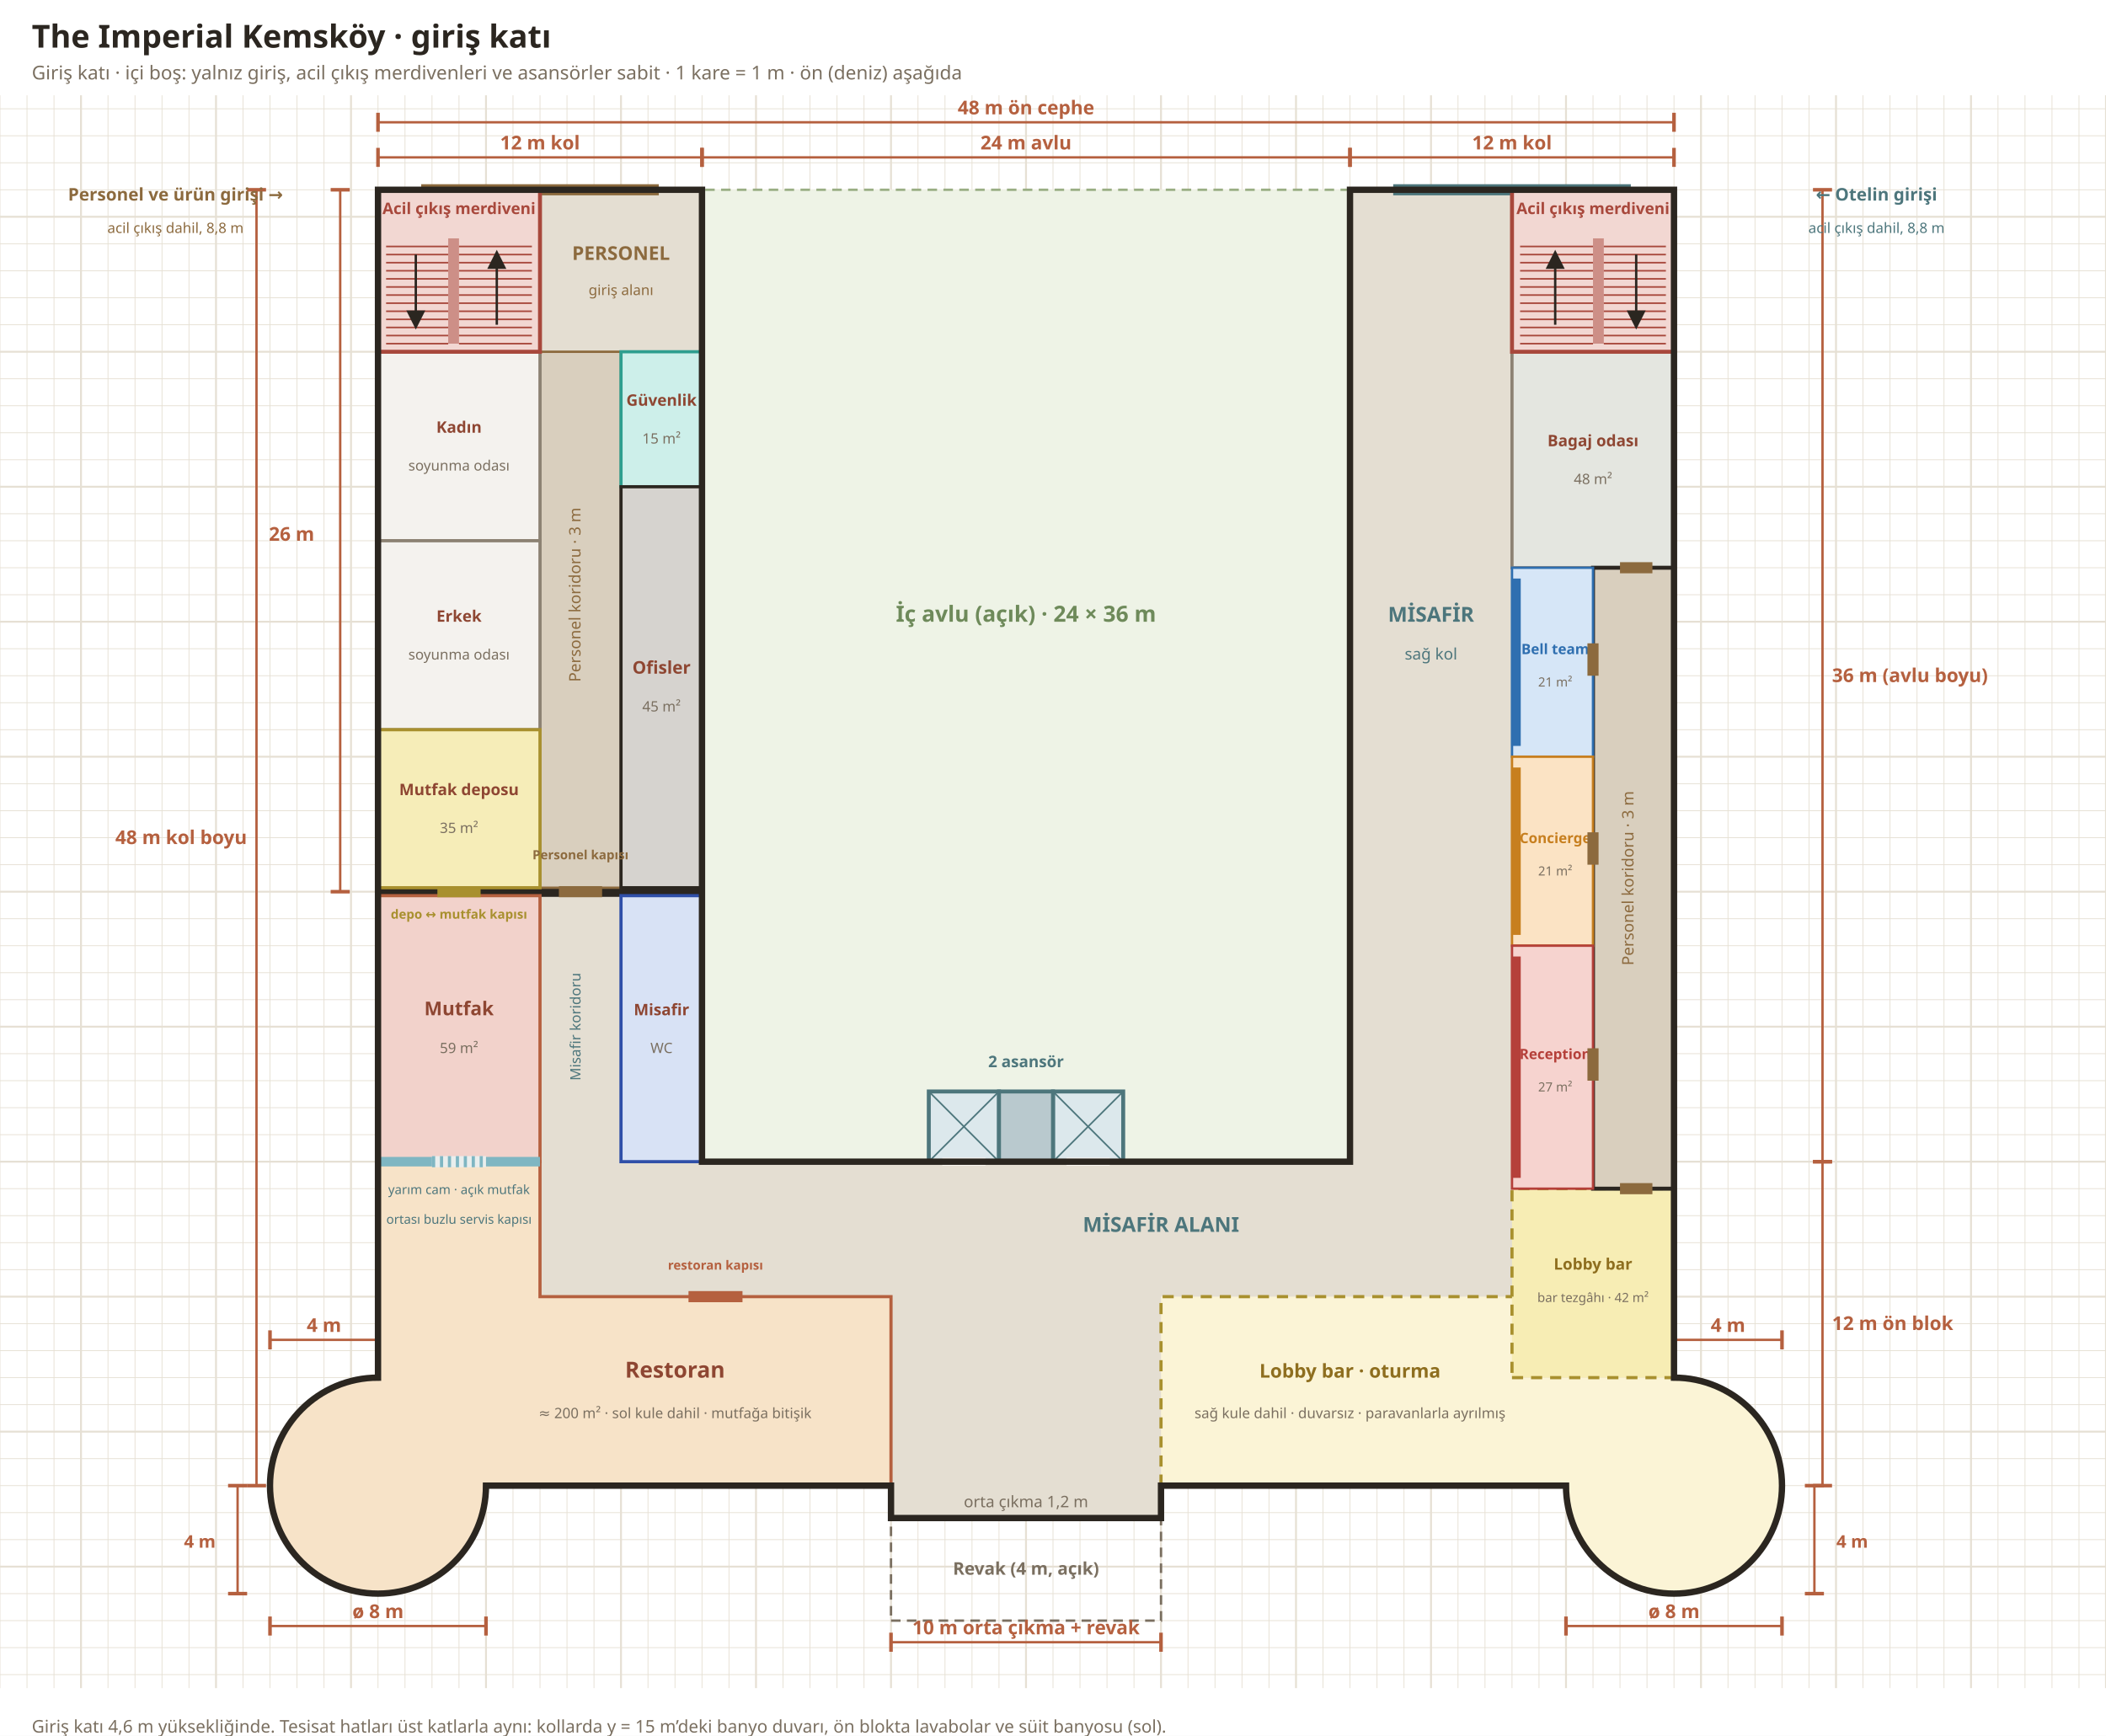
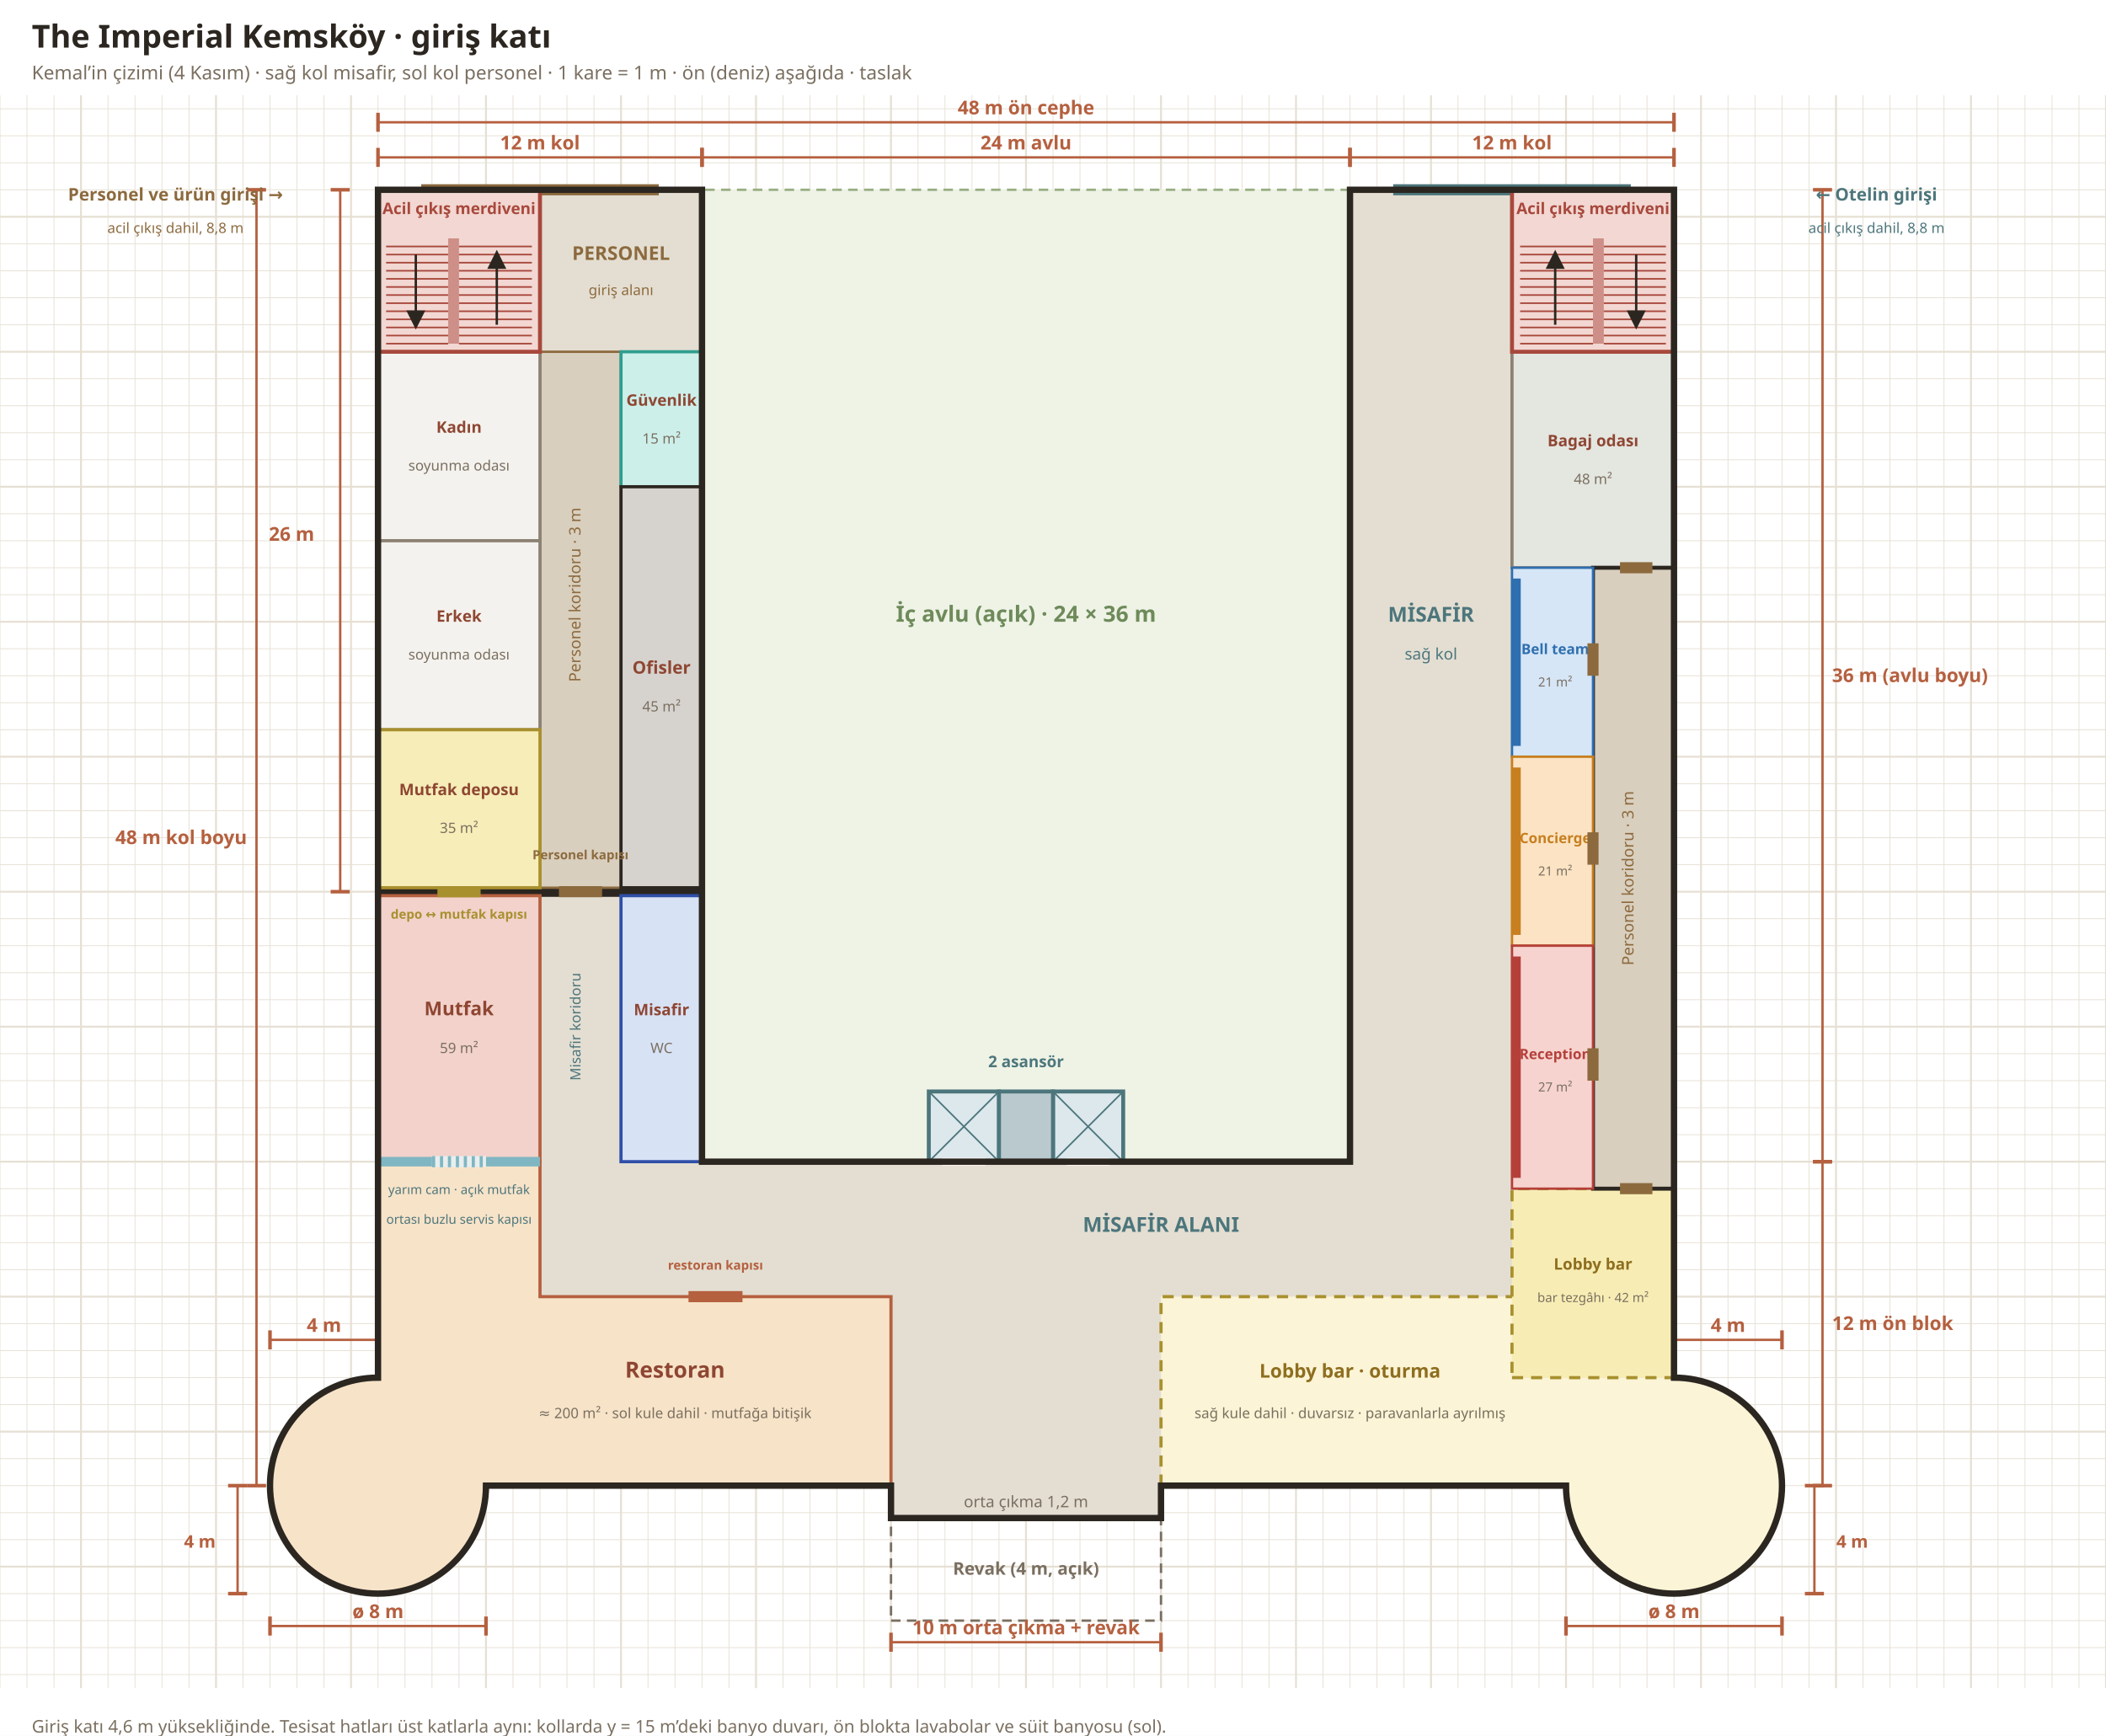
<svg xmlns="http://www.w3.org/2000/svg" viewBox="0 0 1326 1093" font-family="Poppins,system-ui,sans-serif">
  <rect width="100%" height="100%" fill="#fff" />
  <defs>
    <marker id="ok" markerWidth="8" markerHeight="8" refX="6" refY="4" orient="auto">
      <path d="M0,0 L8,4 L0,8 z" fill="#2B2620" />
    </marker>
    <marker id="u" markerWidth="8" markerHeight="8" refX="4" refY="4" orient="auto">
      <path d="M4,0 L4,8" stroke="#B5603F" stroke-width="1.5" />
    </marker>
  </defs>
  <text x="20" y="30" font-size="20" font-weight="700" fill="#2B2620">The Imperial Kemsköy · giriş katı</text>
-   <text x="20" y="50" font-size="12" fill="#7A6F60">Giriş katı · içi boş: yalnız giriş, acil çıkış merdivenleri ve asansörler sabit · 1 kare = 1 m · ön (deniz) aşağıda</text>
+   <text x="20" y="50" font-size="12" fill="#7A6F60">Kemal’in çizimi (4 Kasım) · sağ kol misafir, sol kol personel · 1 kare = 1 m · ön (deniz) aşağıda · taslak</text>
  <line x1="0.0" y1="60.0" x2="0.0" y2="1063.0" stroke="#E6E0D4" stroke-width="0.5" />
  <line x1="17.0" y1="60.0" x2="17.0" y2="1063.0" stroke="#E6E0D4" stroke-width="0.5" />
  <line x1="34.0" y1="60.0" x2="34.0" y2="1063.0" stroke="#E6E0D4" stroke-width="0.5" />
  <line x1="51.0" y1="60.0" x2="51.0" y2="1063.0" stroke="#E6E0D4" stroke-width="1.2" />
  <line x1="68.0" y1="60.0" x2="68.0" y2="1063.0" stroke="#E6E0D4" stroke-width="0.5" />
  <line x1="85.0" y1="60.0" x2="85.0" y2="1063.0" stroke="#E6E0D4" stroke-width="0.5" />
  <line x1="102.0" y1="60.0" x2="102.0" y2="1063.0" stroke="#E6E0D4" stroke-width="0.5" />
  <line x1="119.0" y1="60.0" x2="119.0" y2="1063.0" stroke="#E6E0D4" stroke-width="0.5" />
  <line x1="136.0" y1="60.0" x2="136.0" y2="1063.0" stroke="#E6E0D4" stroke-width="1.2" />
  <line x1="153.0" y1="60.0" x2="153.0" y2="1063.0" stroke="#E6E0D4" stroke-width="0.5" />
  <line x1="170.0" y1="60.0" x2="170.0" y2="1063.0" stroke="#E6E0D4" stroke-width="0.5" />
  <line x1="187.0" y1="60.0" x2="187.0" y2="1063.0" stroke="#E6E0D4" stroke-width="0.5" />
  <line x1="204.0" y1="60.0" x2="204.0" y2="1063.0" stroke="#E6E0D4" stroke-width="0.5" />
  <line x1="221.0" y1="60.0" x2="221.0" y2="1063.0" stroke="#E6E0D4" stroke-width="1.2" />
  <line x1="238.0" y1="60.0" x2="238.0" y2="1063.0" stroke="#E6E0D4" stroke-width="0.5" />
  <line x1="255.0" y1="60.0" x2="255.0" y2="1063.0" stroke="#E6E0D4" stroke-width="0.5" />
  <line x1="272.0" y1="60.0" x2="272.0" y2="1063.0" stroke="#E6E0D4" stroke-width="0.5" />
  <line x1="289.0" y1="60.0" x2="289.0" y2="1063.0" stroke="#E6E0D4" stroke-width="0.5" />
  <line x1="306.0" y1="60.0" x2="306.0" y2="1063.0" stroke="#E6E0D4" stroke-width="1.2" />
  <line x1="323.0" y1="60.0" x2="323.0" y2="1063.0" stroke="#E6E0D4" stroke-width="0.5" />
  <line x1="340.0" y1="60.0" x2="340.0" y2="1063.0" stroke="#E6E0D4" stroke-width="0.5" />
  <line x1="357.0" y1="60.0" x2="357.0" y2="1063.0" stroke="#E6E0D4" stroke-width="0.5" />
  <line x1="374.0" y1="60.0" x2="374.0" y2="1063.0" stroke="#E6E0D4" stroke-width="0.5" />
  <line x1="391.0" y1="60.0" x2="391.0" y2="1063.0" stroke="#E6E0D4" stroke-width="1.2" />
  <line x1="408.0" y1="60.0" x2="408.0" y2="1063.0" stroke="#E6E0D4" stroke-width="0.5" />
  <line x1="425.0" y1="60.0" x2="425.0" y2="1063.0" stroke="#E6E0D4" stroke-width="0.5" />
  <line x1="442.0" y1="60.0" x2="442.0" y2="1063.0" stroke="#E6E0D4" stroke-width="0.5" />
  <line x1="459.0" y1="60.0" x2="459.0" y2="1063.0" stroke="#E6E0D4" stroke-width="0.5" />
  <line x1="476.0" y1="60.0" x2="476.0" y2="1063.0" stroke="#E6E0D4" stroke-width="1.2" />
  <line x1="493.0" y1="60.0" x2="493.0" y2="1063.0" stroke="#E6E0D4" stroke-width="0.5" />
  <line x1="510.0" y1="60.0" x2="510.0" y2="1063.0" stroke="#E6E0D4" stroke-width="0.5" />
  <line x1="527.0" y1="60.0" x2="527.0" y2="1063.0" stroke="#E6E0D4" stroke-width="0.5" />
  <line x1="544.0" y1="60.0" x2="544.0" y2="1063.0" stroke="#E6E0D4" stroke-width="0.5" />
  <line x1="561.0" y1="60.0" x2="561.0" y2="1063.0" stroke="#E6E0D4" stroke-width="1.2" />
  <line x1="578.0" y1="60.0" x2="578.0" y2="1063.0" stroke="#E6E0D4" stroke-width="0.5" />
  <line x1="595.0" y1="60.0" x2="595.0" y2="1063.0" stroke="#E6E0D4" stroke-width="0.5" />
  <line x1="612.0" y1="60.0" x2="612.0" y2="1063.0" stroke="#E6E0D4" stroke-width="0.5" />
  <line x1="629.0" y1="60.0" x2="629.0" y2="1063.0" stroke="#E6E0D4" stroke-width="0.5" />
  <line x1="646.0" y1="60.0" x2="646.0" y2="1063.0" stroke="#E6E0D4" stroke-width="1.2" />
  <line x1="663.0" y1="60.0" x2="663.0" y2="1063.0" stroke="#E6E0D4" stroke-width="0.5" />
  <line x1="680.0" y1="60.0" x2="680.0" y2="1063.0" stroke="#E6E0D4" stroke-width="0.5" />
  <line x1="697.0" y1="60.0" x2="697.0" y2="1063.0" stroke="#E6E0D4" stroke-width="0.5" />
  <line x1="714.0" y1="60.0" x2="714.0" y2="1063.0" stroke="#E6E0D4" stroke-width="0.5" />
  <line x1="731.0" y1="60.0" x2="731.0" y2="1063.0" stroke="#E6E0D4" stroke-width="1.2" />
  <line x1="748.0" y1="60.0" x2="748.0" y2="1063.0" stroke="#E6E0D4" stroke-width="0.5" />
  <line x1="765.0" y1="60.0" x2="765.0" y2="1063.0" stroke="#E6E0D4" stroke-width="0.5" />
  <line x1="782.0" y1="60.0" x2="782.0" y2="1063.0" stroke="#E6E0D4" stroke-width="0.5" />
  <line x1="799.0" y1="60.0" x2="799.0" y2="1063.0" stroke="#E6E0D4" stroke-width="0.5" />
  <line x1="816.0" y1="60.0" x2="816.0" y2="1063.0" stroke="#E6E0D4" stroke-width="1.2" />
  <line x1="833.0" y1="60.0" x2="833.0" y2="1063.0" stroke="#E6E0D4" stroke-width="0.5" />
  <line x1="850.0" y1="60.0" x2="850.0" y2="1063.0" stroke="#E6E0D4" stroke-width="0.5" />
  <line x1="867.0" y1="60.0" x2="867.0" y2="1063.0" stroke="#E6E0D4" stroke-width="0.5" />
  <line x1="884.0" y1="60.0" x2="884.0" y2="1063.0" stroke="#E6E0D4" stroke-width="0.5" />
  <line x1="901.0" y1="60.0" x2="901.0" y2="1063.0" stroke="#E6E0D4" stroke-width="1.2" />
  <line x1="918.0" y1="60.0" x2="918.0" y2="1063.0" stroke="#E6E0D4" stroke-width="0.5" />
  <line x1="935.0" y1="60.0" x2="935.0" y2="1063.0" stroke="#E6E0D4" stroke-width="0.5" />
  <line x1="952.0" y1="60.0" x2="952.0" y2="1063.0" stroke="#E6E0D4" stroke-width="0.5" />
  <line x1="969.0" y1="60.0" x2="969.0" y2="1063.0" stroke="#E6E0D4" stroke-width="0.5" />
  <line x1="986.0" y1="60.0" x2="986.0" y2="1063.0" stroke="#E6E0D4" stroke-width="1.2" />
  <line x1="1003.0" y1="60.0" x2="1003.0" y2="1063.0" stroke="#E6E0D4" stroke-width="0.5" />
  <line x1="1020.0" y1="60.0" x2="1020.0" y2="1063.0" stroke="#E6E0D4" stroke-width="0.5" />
  <line x1="1037.0" y1="60.0" x2="1037.0" y2="1063.0" stroke="#E6E0D4" stroke-width="0.5" />
  <line x1="1054.0" y1="60.0" x2="1054.0" y2="1063.0" stroke="#E6E0D4" stroke-width="0.5" />
  <line x1="1071.0" y1="60.0" x2="1071.0" y2="1063.0" stroke="#E6E0D4" stroke-width="1.2" />
  <line x1="1088.0" y1="60.0" x2="1088.0" y2="1063.0" stroke="#E6E0D4" stroke-width="0.5" />
  <line x1="1105.0" y1="60.0" x2="1105.0" y2="1063.0" stroke="#E6E0D4" stroke-width="0.5" />
  <line x1="1122.0" y1="60.0" x2="1122.0" y2="1063.0" stroke="#E6E0D4" stroke-width="0.5" />
  <line x1="1139.0" y1="60.0" x2="1139.0" y2="1063.0" stroke="#E6E0D4" stroke-width="0.5" />
  <line x1="1156.0" y1="60.0" x2="1156.0" y2="1063.0" stroke="#E6E0D4" stroke-width="1.2" />
  <line x1="1173.0" y1="60.0" x2="1173.0" y2="1063.0" stroke="#E6E0D4" stroke-width="0.5" />
  <line x1="1190.0" y1="60.0" x2="1190.0" y2="1063.0" stroke="#E6E0D4" stroke-width="0.5" />
  <line x1="1207.0" y1="60.0" x2="1207.0" y2="1063.0" stroke="#E6E0D4" stroke-width="0.5" />
  <line x1="1224.0" y1="60.0" x2="1224.0" y2="1063.0" stroke="#E6E0D4" stroke-width="0.5" />
  <line x1="1241.0" y1="60.0" x2="1241.0" y2="1063.0" stroke="#E6E0D4" stroke-width="1.2" />
  <line x1="1258.0" y1="60.0" x2="1258.0" y2="1063.0" stroke="#E6E0D4" stroke-width="0.5" />
  <line x1="1275.0" y1="60.0" x2="1275.0" y2="1063.0" stroke="#E6E0D4" stroke-width="0.5" />
  <line x1="1292.0" y1="60.0" x2="1292.0" y2="1063.0" stroke="#E6E0D4" stroke-width="0.5" />
  <line x1="1309.0" y1="60.0" x2="1309.0" y2="1063.0" stroke="#E6E0D4" stroke-width="0.5" />
  <line x1="1326.0" y1="60.0" x2="1326.0" y2="1063.0" stroke="#E6E0D4" stroke-width="1.2" />
  <line x1="0.0" y1="1054.5" x2="1326.0" y2="1054.5" stroke="#E6E0D4" stroke-width="0.5" />
  <line x1="0.0" y1="1037.5" x2="1326.0" y2="1037.5" stroke="#E6E0D4" stroke-width="0.5" />
  <line x1="0.0" y1="1020.5" x2="1326.0" y2="1020.5" stroke="#E6E0D4" stroke-width="0.5" />
  <line x1="0.0" y1="1003.5" x2="1326.0" y2="1003.5" stroke="#E6E0D4" stroke-width="0.5" />
  <line x1="0.0" y1="986.5" x2="1326.0" y2="986.5" stroke="#E6E0D4" stroke-width="1.2" />
  <line x1="0.0" y1="969.5" x2="1326.0" y2="969.5" stroke="#E6E0D4" stroke-width="0.5" />
  <line x1="0.0" y1="952.5" x2="1326.0" y2="952.5" stroke="#E6E0D4" stroke-width="0.5" />
  <line x1="0.0" y1="935.5" x2="1326.0" y2="935.5" stroke="#E6E0D4" stroke-width="0.5" />
  <line x1="0.0" y1="918.5" x2="1326.0" y2="918.5" stroke="#E6E0D4" stroke-width="0.5" />
  <line x1="0.0" y1="901.5" x2="1326.0" y2="901.5" stroke="#E6E0D4" stroke-width="1.2" />
  <line x1="0.0" y1="884.5" x2="1326.0" y2="884.5" stroke="#E6E0D4" stroke-width="0.5" />
  <line x1="0.0" y1="867.5" x2="1326.0" y2="867.5" stroke="#E6E0D4" stroke-width="0.5" />
  <line x1="0.0" y1="850.5" x2="1326.0" y2="850.5" stroke="#E6E0D4" stroke-width="0.5" />
  <line x1="0.0" y1="833.5" x2="1326.0" y2="833.5" stroke="#E6E0D4" stroke-width="0.5" />
  <line x1="0.0" y1="816.5" x2="1326.0" y2="816.5" stroke="#E6E0D4" stroke-width="1.2" />
  <line x1="0.0" y1="799.5" x2="1326.0" y2="799.5" stroke="#E6E0D4" stroke-width="0.5" />
  <line x1="0.0" y1="782.5" x2="1326.0" y2="782.5" stroke="#E6E0D4" stroke-width="0.5" />
  <line x1="0.0" y1="765.5" x2="1326.0" y2="765.5" stroke="#E6E0D4" stroke-width="0.5" />
  <line x1="0.0" y1="748.5" x2="1326.0" y2="748.5" stroke="#E6E0D4" stroke-width="0.5" />
  <line x1="0.0" y1="731.5" x2="1326.0" y2="731.5" stroke="#E6E0D4" stroke-width="1.2" />
  <line x1="0.0" y1="714.5" x2="1326.0" y2="714.5" stroke="#E6E0D4" stroke-width="0.5" />
  <line x1="0.0" y1="697.5" x2="1326.0" y2="697.5" stroke="#E6E0D4" stroke-width="0.5" />
  <line x1="0.0" y1="680.5" x2="1326.0" y2="680.5" stroke="#E6E0D4" stroke-width="0.5" />
  <line x1="0.0" y1="663.5" x2="1326.0" y2="663.5" stroke="#E6E0D4" stroke-width="0.5" />
  <line x1="0.0" y1="646.5" x2="1326.0" y2="646.5" stroke="#E6E0D4" stroke-width="1.2" />
  <line x1="0.0" y1="629.5" x2="1326.0" y2="629.5" stroke="#E6E0D4" stroke-width="0.5" />
  <line x1="0.0" y1="612.5" x2="1326.0" y2="612.5" stroke="#E6E0D4" stroke-width="0.5" />
  <line x1="0.0" y1="595.5" x2="1326.0" y2="595.5" stroke="#E6E0D4" stroke-width="0.5" />
  <line x1="0.0" y1="578.5" x2="1326.0" y2="578.5" stroke="#E6E0D4" stroke-width="0.5" />
  <line x1="0.0" y1="561.5" x2="1326.0" y2="561.5" stroke="#E6E0D4" stroke-width="1.2" />
  <line x1="0.0" y1="544.5" x2="1326.0" y2="544.5" stroke="#E6E0D4" stroke-width="0.5" />
  <line x1="0.0" y1="527.5" x2="1326.0" y2="527.5" stroke="#E6E0D4" stroke-width="0.5" />
  <line x1="0.0" y1="510.5" x2="1326.0" y2="510.5" stroke="#E6E0D4" stroke-width="0.5" />
  <line x1="0.0" y1="493.5" x2="1326.0" y2="493.5" stroke="#E6E0D4" stroke-width="0.5" />
  <line x1="0.0" y1="476.5" x2="1326.0" y2="476.5" stroke="#E6E0D4" stroke-width="1.2" />
  <line x1="0.0" y1="459.5" x2="1326.0" y2="459.5" stroke="#E6E0D4" stroke-width="0.5" />
  <line x1="0.0" y1="442.5" x2="1326.0" y2="442.5" stroke="#E6E0D4" stroke-width="0.5" />
  <line x1="0.0" y1="425.5" x2="1326.0" y2="425.5" stroke="#E6E0D4" stroke-width="0.5" />
  <line x1="0.0" y1="408.5" x2="1326.0" y2="408.5" stroke="#E6E0D4" stroke-width="0.5" />
  <line x1="0.0" y1="391.5" x2="1326.0" y2="391.5" stroke="#E6E0D4" stroke-width="1.2" />
  <line x1="0.0" y1="374.5" x2="1326.0" y2="374.5" stroke="#E6E0D4" stroke-width="0.5" />
  <line x1="0.0" y1="357.5" x2="1326.0" y2="357.5" stroke="#E6E0D4" stroke-width="0.5" />
  <line x1="0.0" y1="340.5" x2="1326.0" y2="340.5" stroke="#E6E0D4" stroke-width="0.5" />
  <line x1="0.0" y1="323.5" x2="1326.0" y2="323.5" stroke="#E6E0D4" stroke-width="0.5" />
  <line x1="0.0" y1="306.5" x2="1326.0" y2="306.5" stroke="#E6E0D4" stroke-width="1.2" />
  <line x1="0.0" y1="289.5" x2="1326.0" y2="289.5" stroke="#E6E0D4" stroke-width="0.5" />
  <line x1="0.0" y1="272.5" x2="1326.0" y2="272.5" stroke="#E6E0D4" stroke-width="0.5" />
  <line x1="0.0" y1="255.5" x2="1326.0" y2="255.5" stroke="#E6E0D4" stroke-width="0.5" />
  <line x1="0.0" y1="238.5" x2="1326.0" y2="238.5" stroke="#E6E0D4" stroke-width="0.5" />
  <line x1="0.0" y1="221.5" x2="1326.0" y2="221.5" stroke="#E6E0D4" stroke-width="1.2" />
  <line x1="0.0" y1="204.5" x2="1326.0" y2="204.5" stroke="#E6E0D4" stroke-width="0.5" />
  <line x1="0.0" y1="187.5" x2="1326.0" y2="187.5" stroke="#E6E0D4" stroke-width="0.5" />
  <line x1="0.0" y1="170.5" x2="1326.0" y2="170.5" stroke="#E6E0D4" stroke-width="0.5" />
  <line x1="0.0" y1="153.5" x2="1326.0" y2="153.5" stroke="#E6E0D4" stroke-width="0.5" />
  <line x1="0.0" y1="136.5" x2="1326.0" y2="136.5" stroke="#E6E0D4" stroke-width="1.2" />
  <line x1="0.0" y1="119.5" x2="1326.0" y2="119.5" stroke="#E6E0D4" stroke-width="0.5" />
  <line x1="0.0" y1="102.5" x2="1326.0" y2="102.5" stroke="#E6E0D4" stroke-width="0.5" />
  <line x1="0.0" y1="85.5" x2="1326.0" y2="85.5" stroke="#E6E0D4" stroke-width="0.5" />
  <line x1="0.0" y1="68.5" x2="1326.0" y2="68.5" stroke="#E6E0D4" stroke-width="0.5" />
  <polygon points="442.0,731.5 850.0,731.5 850.0,119.5 442.0,119.5" fill="#EEF3E6" stroke="#9AAE84" stroke-width="1.5" stroke-dasharray="6 4" />
  <path d="M 561.0,935.5 L 561.0,955.9 L 731.0,955.9 L 731.0,935.5 L 986.0,935.5 A 68.0 68.0 0 1 0 1054.0,867.5 L 1054.0,119.5 L 850.0,119.5 L 850.0,731.5 L 442.0,731.5 L 442.0,119.5 L 238.0,119.5 L 238.0,867.5 A 68.0 68.0 0 1 0 306.0,935.5 Z" fill="#E4DED2" stroke="none" />
  <circle cx="238.0" cy="935.5" r="68.0" fill="#D7E6E2" />
  <circle cx="1054.0" cy="935.5" r="68.0" fill="#D7E6E2" />
  <polygon points="561.0,1020.5 731.0,1020.5 731.0,955.9 561.0,955.9" fill="none" stroke="#7A6F60" stroke-width="1.5" stroke-dasharray="6 4" />
  <line x1="238.0" y1="77.0" x2="1054.0" y2="77.0" stroke="#B5603F" stroke-width="1.5" marker-start="url(#u)" marker-end="url(#u)" />
  <text x="646.0" y="72.0" text-anchor="middle" font-size="12" font-weight="600" fill="#B5603F">48 m ön cephe</text>
  <line x1="238.0" y1="99.1" x2="442.0" y2="99.1" stroke="#B5603F" stroke-width="1.5" marker-start="url(#u)" marker-end="url(#u)" />
  <text x="340.0" y="94.1" text-anchor="middle" font-size="12" font-weight="600" fill="#B5603F">12 m kol</text>
  <line x1="850.0" y1="99.1" x2="1054.0" y2="99.1" stroke="#B5603F" stroke-width="1.5" marker-start="url(#u)" marker-end="url(#u)" />
  <text x="952.0" y="94.1" text-anchor="middle" font-size="12" font-weight="600" fill="#B5603F">12 m kol</text>
  <line x1="442.0" y1="99.1" x2="850.0" y2="99.1" stroke="#B5603F" stroke-width="1.5" marker-start="url(#u)" marker-end="url(#u)" />
  <text x="646.0" y="94.1" text-anchor="middle" font-size="12" font-weight="600" fill="#B5603F">24 m avlu</text>
  <line x1="1147.5" y1="935.5" x2="1147.5" y2="731.5" stroke="#B5603F" stroke-width="1.5" marker-start="url(#u)" marker-end="url(#u)" />
  <text x="1153.5" y="837.5" text-anchor="start" font-size="12" font-weight="600" fill="#B5603F">12 m ön blok</text>
  <line x1="1147.5" y1="731.5" x2="1147.5" y2="119.5" stroke="#B5603F" stroke-width="1.5" marker-start="url(#u)" marker-end="url(#u)" />
  <text x="1153.5" y="429.5" text-anchor="start" font-size="12" font-weight="600" fill="#B5603F">36 m (avlu boyu)</text>
  <line x1="561.0" y1="1034.1" x2="731.0" y2="1034.1" stroke="#B5603F" stroke-width="1.5" marker-start="url(#u)" marker-end="url(#u)" />
  <text x="646.0" y="1029.1" text-anchor="middle" font-size="12" font-weight="600" fill="#B5603F">10 m orta çıkma + revak</text>
  <line x1="161.5" y1="935.5" x2="161.5" y2="119.5" stroke="#B5603F" stroke-width="1.5" marker-start="url(#u)" marker-end="url(#u)" />
  <text x="155.5" y="531.5" text-anchor="end" font-size="12" font-weight="600" fill="#B5603F">48 m kol boyu</text>
  <text x="646.0" y="391.5" text-anchor="middle" font-size="14" font-weight="600" fill="#6E8A5A">İç avlu (açık) · 24 × 36 m</text>
  <text x="646.0" y="991.6" text-anchor="middle" font-size="11" font-weight="600" fill="#7A6F60">Revak (4 m, açık)</text>
  <text x="646.0" y="949.1" text-anchor="middle" font-size="10" font-weight="400" fill="#7A6F60">orta çıkma 1,2 m</text>
  <line x1="986.0" y1="1023.9" x2="1122.0" y2="1023.9" stroke="#B5603F" stroke-width="1.5" marker-start="url(#u)" marker-end="url(#u)" />
  <text x="1054.0" y="1018.9" text-anchor="middle" font-size="12" font-weight="600" fill="#B5603F">ø 8 m</text>
  <line x1="1142.4" y1="1003.5" x2="1142.4" y2="935.5" stroke="#B5603F" stroke-width="1.5" marker-start="url(#u)" marker-end="url(#u)" />
  <text x="1148.4" y="973.5" text-anchor="start" font-size="12" font-weight="600" fill="#B5603F" />
  <text x="1166.2" y="974.6" text-anchor="middle" font-size="11" font-weight="600" fill="#B5603F">4 m</text>
  <line x1="1054.0" y1="843.7" x2="1122.0" y2="843.7" stroke="#B5603F" stroke-width="1.5" marker-start="url(#u)" marker-end="url(#u)" />
  <text x="1088.0" y="838.7" text-anchor="middle" font-size="12" font-weight="600" fill="#B5603F">4 m</text>
  <line x1="170.0" y1="1023.9" x2="306.0" y2="1023.9" stroke="#B5603F" stroke-width="1.5" marker-start="url(#u)" marker-end="url(#u)" />
  <text x="238.0" y="1018.9" text-anchor="middle" font-size="12" font-weight="600" fill="#B5603F">ø 8 m</text>
  <line x1="149.6" y1="1003.5" x2="149.6" y2="935.5" stroke="#B5603F" stroke-width="1.5" marker-start="url(#u)" marker-end="url(#u)" />
  <text x="143.6" y="973.5" text-anchor="end" font-size="12" font-weight="600" fill="#B5603F" />
  <text x="125.8" y="974.6" text-anchor="middle" font-size="11" font-weight="600" fill="#B5603F">4 m</text>
  <line x1="170.0" y1="843.7" x2="238.0" y2="843.7" stroke="#B5603F" stroke-width="1.5" marker-start="url(#u)" marker-end="url(#u)" />
  <text x="204.0" y="838.7" text-anchor="middle" font-size="12" font-weight="600" fill="#B5603F">4 m</text>
  <text x="901.0" y="391.5" text-anchor="middle" font-size="13" font-weight="600" fill="#4D767C">MİSAFİR</text>
  <text x="901.0" y="415.3" text-anchor="middle" font-size="10" font-weight="400" fill="#4D767C">sağ kol</text>
  <text x="391.0" y="163.7" text-anchor="middle" font-size="12" font-weight="600" fill="#8C6A3E">PERSONEL</text>
  <text x="391.0" y="185.8" text-anchor="middle" font-size="9" font-weight="400" fill="#8C6A3E">giriş alanı</text>
  <line x1="265.2" y1="119.5" x2="414.8" y2="119.5" stroke="#8C6A3E" stroke-width="7" />
  <text x="110.5" y="126.3" text-anchor="middle" font-size="11" font-weight="600" fill="#8C6A3E">Personel ve ürün girişi →</text>
  <text x="110.5" y="146.7" text-anchor="middle" font-size="9" font-weight="400" fill="#8C6A3E">acil çıkış dahil, 8,8 m</text>
  <polygon points="238.0,564.0 442.0,564.0 442.0,559.0 238.0,559.0" fill="#2B2620" stroke="#2B2620" stroke-width="1.5" />
  <line x1="214.2" y1="119.5" x2="214.2" y2="561.5" stroke="#B5603F" stroke-width="1.5" marker-start="url(#u)" marker-end="url(#u)" />
  <text x="208.2" y="344.5" text-anchor="end" font-size="12" font-weight="600" fill="#B5603F" />
  <text x="183.6" y="340.5" text-anchor="middle" font-size="12" font-weight="600" fill="#B5603F">26 m</text>
  <polygon points="340.0,559.0 391.0,559.0 391.0,221.5 340.0,221.5" fill="#D9CFBE" stroke="#8C6A3E" stroke-width="1.5" />
  <text x="365.5" y="374.5" text-anchor="middle" font-size="10" fill="#8C6A3E" transform="rotate(-90 365.5 374.5)">Personel koridoru · 3 m</text>
  <polygon points="238.0,340.5 340.0,340.5 340.0,221.5 238.0,221.5" fill="#F4F2EE" stroke="#8C8273" stroke-width="2" />
  <text x="289.0" y="272.5" text-anchor="middle" font-size="10" font-weight="600" fill="#8E4632">Kadın</text>
  <text x="289.0" y="296.3" text-anchor="middle" font-size="9" font-weight="400" fill="#7A6F60">soyunma odası</text>
  <polygon points="238.0,459.5 340.0,459.5 340.0,340.5 238.0,340.5" fill="#F4F2EE" stroke="#8C8273" stroke-width="2" />
  <text x="289.0" y="391.5" text-anchor="middle" font-size="10" font-weight="600" fill="#8E4632">Erkek</text>
  <text x="289.0" y="415.3" text-anchor="middle" font-size="9" font-weight="400" fill="#7A6F60">soyunma odası</text>
  <polygon points="238.0,559.0 340.0,559.0 340.0,459.5 238.0,459.5" fill="#F6EDB8" stroke="#A8902E" stroke-width="2" />
  <text x="289.0" y="500.7" text-anchor="middle" font-size="10" font-weight="600" fill="#8E4632">Mutfak deposu</text>
  <text x="289.0" y="524.5" text-anchor="middle" font-size="9" font-weight="400" fill="#7A6F60">35 m²</text>
  <polygon points="238.0,731.5 340.0,731.5 340.0,564.0 238.0,564.0" fill="#F2D2CB" stroke="#B5603F" stroke-width="2" />
  <text x="289.0" y="639.3" text-anchor="middle" font-size="12" font-weight="600" fill="#8E4632">Mutfak</text>
  <text x="289.0" y="663.1" text-anchor="middle" font-size="9" font-weight="400" fill="#7A6F60">59 m²</text>
  <polygon points="391.0,306.5 442.0,306.5 442.0,221.5 391.0,221.5" fill="#CDEFEA" stroke="#2E9E8F" stroke-width="2" />
  <text x="416.5" y="255.5" text-anchor="middle" font-size="10" font-weight="600" fill="#8E4632">Güvenlik</text>
  <text x="416.5" y="279.3" text-anchor="middle" font-size="9" font-weight="400" fill="#7A6F60">15 m²</text>
  <polygon points="391.0,559.0 442.0,559.0 442.0,306.5 391.0,306.5" fill="#D6D3CF" stroke="#2B2620" stroke-width="2" />
  <text x="416.5" y="424.2" text-anchor="middle" font-size="11" font-weight="600" fill="#8E4632">Ofisler</text>
  <text x="416.5" y="448.0" text-anchor="middle" font-size="9" font-weight="400" fill="#7A6F60">45 m²</text>
  <polygon points="391.0,731.5 442.0,731.5 442.0,564.0 391.0,564.0" fill="#D8E2F5" stroke="#2F4FA8" stroke-width="2" />
  <text x="416.5" y="639.3" text-anchor="middle" font-size="10" font-weight="600" fill="#8E4632">Misafir</text>
  <text x="416.5" y="663.1" text-anchor="middle" font-size="9" font-weight="400" fill="#7A6F60">WC</text>
  <line x1="351.9" y1="561.5" x2="379.1" y2="561.5" stroke="#8C6A3E" stroke-width="7" />
  <text x="365.5" y="541.1" text-anchor="middle" font-size="8" font-weight="600" fill="#8C6A3E">Personel kapısı</text>
  <line x1="275.4" y1="561.5" x2="302.6" y2="561.5" stroke="#A8902E" stroke-width="7" />
  <text x="289.0" y="578.5" text-anchor="middle" font-size="8" font-weight="600" fill="#A8902E">depo ↔ mutfak kapısı</text>
  <text x="365.5" y="646.5" text-anchor="middle" font-size="9" fill="#4D767C" transform="rotate(-90 365.5 646.5)">Misafir koridoru</text>
  <text x="731.0" y="775.7" text-anchor="middle" font-size="13" font-weight="600" fill="#4D767C">MİSAFİR ALANI</text>
  <path d="M 238.0,731.5 L 340.0,731.5 L 340.0,816.5 L 561.0,816.5 L 561.0,935.5 L 306.0,935.5 A 68.0 68.0 0 1 1 238.0,867.5 Z" fill="#F7E3C8" stroke="#B5603F" stroke-width="2" />
  <text x="425.0" y="867.5" text-anchor="middle" font-size="14" font-weight="600" fill="#8E4632">Restoran</text>
  <text x="425.0" y="893.0" text-anchor="middle" font-size="9" font-weight="400" fill="#7A6F60">≈ 200 m² · sol kule dahil · mutfağa bitişik</text>
  <polygon points="952.0,357.5 1054.0,357.5 1054.0,221.5 952.0,221.5" fill="#E4E6E0" stroke="#8C8273" stroke-width="2" />
  <text x="1003.0" y="281.0" text-anchor="middle" font-size="10" font-weight="600" fill="#8E4632">Bagaj odası</text>
  <text x="1003.0" y="304.8" text-anchor="middle" font-size="9" font-weight="400" fill="#7A6F60">48 m²</text>
  <path d="M 731.0,935.5 L 986.0,935.5 A 68.0 68.0 0 1 0 1054.0,867.5 L 952.0,867.5 L 952.0,816.5 L 731.0,816.5 Z" fill="#FBF4D6" stroke="none" />
  <polygon points="952.0,867.5 1054.0,867.5 1054.0,748.5 952.0,748.5" fill="#F7EDB4" stroke="#A8902E" stroke-width="2" stroke-dasharray="7 5" />
  <polyline points="731.0,935.5 731.0,816.5 952.0,816.5" fill="none" stroke="#A8902E" stroke-width="2" stroke-dasharray="7 5" />
  <text x="850.0" y="867.5" text-anchor="middle" font-size="12" font-weight="600" fill="#8E6E1F">Lobby bar · oturma</text>
  <text x="850.0" y="893.0" text-anchor="middle" font-size="9" font-weight="400" fill="#7A6F60">sağ kule dahil · duvarsız · paravanlarla ayrılmış</text>
  <text x="1003.0" y="799.5" text-anchor="middle" font-size="10" font-weight="600" fill="#8E6E1F">Lobby bar</text>
  <text x="1003.0" y="819.9" text-anchor="middle" font-size="8" font-weight="400" fill="#7A6F60">bar tezgâhı · 42 m²</text>
  <polygon points="1003.0,748.5 1054.0,748.5 1054.0,357.5 1003.0,357.5" fill="#D9CFBE" stroke="#2B2620" stroke-width="2.5" />
  <text x="1028.5" y="553.0" text-anchor="middle" font-size="10" fill="#8C6A3E" transform="rotate(-90 1028.5 553.0)">Personel koridoru · 3 m</text>
  <polygon points="952.0,476.5 1003.0,476.5 1003.0,357.5 952.0,357.5" fill="#D6E6F7" stroke="#2F6FB0" stroke-width="1.5" />
  <line x1="954.5" y1="469.7" x2="954.5" y2="364.3" stroke="#2F6FB0" stroke-width="6" />
  <text x="979.2" y="411.9" text-anchor="middle" font-size="9" font-weight="600" fill="#2F6FB0">Bell team</text>
  <text x="979.2" y="432.3" text-anchor="middle" font-size="8" font-weight="400" fill="#7A6F60">21 m²</text>
  <polygon points="952.0,595.5 1003.0,595.5 1003.0,476.5 952.0,476.5" fill="#FBE3C4" stroke="#C77F1F" stroke-width="1.5" />
  <line x1="954.5" y1="588.7" x2="954.5" y2="483.3" stroke="#C77F1F" stroke-width="6" />
  <text x="979.2" y="530.9" text-anchor="middle" font-size="9" font-weight="600" fill="#C77F1F">Concierge</text>
  <text x="979.2" y="551.3" text-anchor="middle" font-size="8" font-weight="400" fill="#7A6F60">21 m²</text>
  <polygon points="952.0,748.5 1003.0,748.5 1003.0,595.5 952.0,595.5" fill="#F6D3CF" stroke="#B5403A" stroke-width="1.5" />
  <line x1="954.5" y1="741.7" x2="954.5" y2="602.3" stroke="#B5403A" stroke-width="6" />
  <text x="979.2" y="666.9" text-anchor="middle" font-size="9" font-weight="600" fill="#B5403A">Reception</text>
  <text x="979.2" y="687.3" text-anchor="middle" font-size="8" font-weight="400" fill="#7A6F60">27 m²</text>
  <line x1="238.0" y1="731.5" x2="340.0" y2="731.5" stroke="#7FB6C2" stroke-width="6" />
  <line x1="272.0" y1="731.5" x2="306.0" y2="731.5" stroke="#E9EEED" stroke-width="7" />
  <line x1="272.0" y1="731.5" x2="306.0" y2="731.5" stroke="#7FB6C2" stroke-width="7" stroke-dasharray="2 3" />
  <text x="289.0" y="751.9" text-anchor="middle" font-size="8" font-weight="400" fill="#4D767C">yarım cam · açık mutfak</text>
  <text x="289.0" y="770.6" text-anchor="middle" font-size="8" font-weight="400" fill="#4D767C">ortası buzlu servis kapısı</text>
  <line x1="433.5" y1="816.5" x2="467.5" y2="816.5" stroke="#B5603F" stroke-width="7" />
  <text x="450.5" y="799.5" text-anchor="middle" font-size="8" font-weight="600" fill="#B5603F">restoran kapısı</text>
  <line x1="1003.0" y1="425.5" x2="1003.0" y2="405.1" stroke="#8C6A3E" stroke-width="7" />
  <line x1="1003.0" y1="544.5" x2="1003.0" y2="524.1" stroke="#8C6A3E" stroke-width="7" />
  <line x1="1003.0" y1="680.5" x2="1003.0" y2="660.1" stroke="#8C6A3E" stroke-width="7" />
  <line x1="1020.0" y1="357.5" x2="1040.4" y2="357.5" stroke="#8C6A3E" stroke-width="7" />
  <line x1="1020.0" y1="748.5" x2="1040.4" y2="748.5" stroke="#8C6A3E" stroke-width="7" />
  <line x1="877.2" y1="119.5" x2="1026.8" y2="119.5" stroke="#4D767C" stroke-width="7" />
  <text x="1181.5" y="126.3" text-anchor="middle" font-size="11" font-weight="600" fill="#4D767C">← Otelin girişi</text>
  <text x="1181.5" y="146.7" text-anchor="middle" font-size="9" font-weight="400" fill="#4D767C">acil çıkış dahil, 8,8 m</text>
  <polygon points="952.0,221.5 1054.0,221.5 1054.0,119.5 952.0,119.5" fill="#F2D7D2" stroke="#A8483C" stroke-width="2.5" />
  <line x1="957.1" y1="216.4" x2="1003.0" y2="216.4" stroke="#A8483C" stroke-width="1" />
  <line x1="957.1" y1="211.3" x2="1003.0" y2="211.3" stroke="#A8483C" stroke-width="1" />
  <line x1="957.1" y1="206.2" x2="1003.0" y2="206.2" stroke="#A8483C" stroke-width="1" />
  <line x1="957.1" y1="201.1" x2="1003.0" y2="201.1" stroke="#A8483C" stroke-width="1" />
  <line x1="957.1" y1="196.0" x2="1003.0" y2="196.0" stroke="#A8483C" stroke-width="1" />
  <line x1="957.1" y1="190.9" x2="1003.0" y2="190.9" stroke="#A8483C" stroke-width="1" />
  <line x1="957.1" y1="185.8" x2="1003.0" y2="185.8" stroke="#A8483C" stroke-width="1" />
  <line x1="957.1" y1="180.7" x2="1003.0" y2="180.7" stroke="#A8483C" stroke-width="1" />
  <line x1="957.1" y1="175.6" x2="1003.0" y2="175.6" stroke="#A8483C" stroke-width="1" />
  <line x1="957.1" y1="170.5" x2="1003.0" y2="170.5" stroke="#A8483C" stroke-width="1" />
  <line x1="957.1" y1="165.4" x2="1003.0" y2="165.4" stroke="#A8483C" stroke-width="1" />
  <line x1="957.1" y1="160.3" x2="1003.0" y2="160.3" stroke="#A8483C" stroke-width="1" />
  <line x1="957.1" y1="155.2" x2="1003.0" y2="155.2" stroke="#A8483C" stroke-width="1" />
  <line x1="1009.8" y1="216.4" x2="1048.9" y2="216.4" stroke="#A8483C" stroke-width="1" />
  <line x1="1009.8" y1="211.3" x2="1048.9" y2="211.3" stroke="#A8483C" stroke-width="1" />
  <line x1="1009.8" y1="206.2" x2="1048.9" y2="206.2" stroke="#A8483C" stroke-width="1" />
  <line x1="1009.8" y1="201.1" x2="1048.9" y2="201.1" stroke="#A8483C" stroke-width="1" />
  <line x1="1009.8" y1="196.0" x2="1048.9" y2="196.0" stroke="#A8483C" stroke-width="1" />
  <line x1="1009.8" y1="190.9" x2="1048.9" y2="190.9" stroke="#A8483C" stroke-width="1" />
  <line x1="1009.8" y1="185.8" x2="1048.9" y2="185.8" stroke="#A8483C" stroke-width="1" />
  <line x1="1009.8" y1="180.7" x2="1048.9" y2="180.7" stroke="#A8483C" stroke-width="1" />
  <line x1="1009.8" y1="175.6" x2="1048.9" y2="175.6" stroke="#A8483C" stroke-width="1" />
  <line x1="1009.8" y1="170.5" x2="1048.9" y2="170.5" stroke="#A8483C" stroke-width="1" />
  <line x1="1009.8" y1="165.4" x2="1048.9" y2="165.4" stroke="#A8483C" stroke-width="1" />
  <line x1="1009.8" y1="160.3" x2="1048.9" y2="160.3" stroke="#A8483C" stroke-width="1" />
  <line x1="1009.8" y1="155.2" x2="1048.9" y2="155.2" stroke="#A8483C" stroke-width="1" />
  <rect x="1003.0" y="150.1" width="6.8" height="66.3" fill="#A8483C" opacity="0.5" />
  <text x="1003.0" y="134.8" text-anchor="middle" font-size="10" font-weight="600" fill="#A8483C">Acil çıkış merdiveni</text>
  <line x1="979.2" y1="204.5" x2="979.2" y2="160.3" stroke="#2B2620" stroke-width="1.5" marker-end="url(#ok)" />
  <line x1="1030.2" y1="160.3" x2="1030.2" y2="204.5" stroke="#2B2620" stroke-width="1.5" marker-end="url(#ok)" />
  <polygon points="340.0,221.5 238.0,221.5 238.0,119.5 340.0,119.5" fill="#F2D7D2" stroke="#A8483C" stroke-width="2.5" />
  <line x1="334.9" y1="216.4" x2="289.0" y2="216.4" stroke="#A8483C" stroke-width="1" />
  <line x1="334.9" y1="211.3" x2="289.0" y2="211.3" stroke="#A8483C" stroke-width="1" />
  <line x1="334.9" y1="206.2" x2="289.0" y2="206.2" stroke="#A8483C" stroke-width="1" />
  <line x1="334.9" y1="201.1" x2="289.0" y2="201.1" stroke="#A8483C" stroke-width="1" />
  <line x1="334.9" y1="196.0" x2="289.0" y2="196.0" stroke="#A8483C" stroke-width="1" />
  <line x1="334.9" y1="190.9" x2="289.0" y2="190.9" stroke="#A8483C" stroke-width="1" />
  <line x1="334.9" y1="185.8" x2="289.0" y2="185.8" stroke="#A8483C" stroke-width="1" />
  <line x1="334.9" y1="180.7" x2="289.0" y2="180.7" stroke="#A8483C" stroke-width="1" />
  <line x1="334.9" y1="175.6" x2="289.0" y2="175.6" stroke="#A8483C" stroke-width="1" />
  <line x1="334.9" y1="170.5" x2="289.0" y2="170.5" stroke="#A8483C" stroke-width="1" />
  <line x1="334.9" y1="165.4" x2="289.0" y2="165.4" stroke="#A8483C" stroke-width="1" />
  <line x1="334.9" y1="160.3" x2="289.0" y2="160.3" stroke="#A8483C" stroke-width="1" />
  <line x1="334.9" y1="155.2" x2="289.0" y2="155.2" stroke="#A8483C" stroke-width="1" />
  <line x1="282.2" y1="216.4" x2="243.1" y2="216.4" stroke="#A8483C" stroke-width="1" />
  <line x1="282.2" y1="211.3" x2="243.1" y2="211.3" stroke="#A8483C" stroke-width="1" />
  <line x1="282.2" y1="206.2" x2="243.1" y2="206.2" stroke="#A8483C" stroke-width="1" />
  <line x1="282.2" y1="201.1" x2="243.1" y2="201.1" stroke="#A8483C" stroke-width="1" />
  <line x1="282.2" y1="196.0" x2="243.1" y2="196.0" stroke="#A8483C" stroke-width="1" />
  <line x1="282.2" y1="190.9" x2="243.1" y2="190.9" stroke="#A8483C" stroke-width="1" />
  <line x1="282.2" y1="185.8" x2="243.1" y2="185.8" stroke="#A8483C" stroke-width="1" />
  <line x1="282.2" y1="180.7" x2="243.1" y2="180.7" stroke="#A8483C" stroke-width="1" />
  <line x1="282.2" y1="175.6" x2="243.1" y2="175.6" stroke="#A8483C" stroke-width="1" />
  <line x1="282.2" y1="170.5" x2="243.1" y2="170.5" stroke="#A8483C" stroke-width="1" />
  <line x1="282.2" y1="165.4" x2="243.1" y2="165.4" stroke="#A8483C" stroke-width="1" />
  <line x1="282.2" y1="160.3" x2="243.1" y2="160.3" stroke="#A8483C" stroke-width="1" />
  <line x1="282.2" y1="155.2" x2="243.1" y2="155.2" stroke="#A8483C" stroke-width="1" />
  <rect x="282.2" y="150.1" width="6.8" height="66.3" fill="#A8483C" opacity="0.5" />
  <text x="289.0" y="134.8" text-anchor="middle" font-size="10" font-weight="600" fill="#A8483C">Acil çıkış merdiveni</text>
  <line x1="312.8" y1="204.5" x2="312.8" y2="160.3" stroke="#2B2620" stroke-width="1.5" marker-end="url(#ok)" />
  <line x1="261.8" y1="160.3" x2="261.8" y2="204.5" stroke="#2B2620" stroke-width="1.5" marker-end="url(#ok)" />
  <polygon points="584.8,731.5 629.0,731.5 629.0,687.3 584.8,687.3" fill="#DCE8EC" stroke="#4D767C" stroke-width="2.5" />
  <line x1="584.8" y1="687.3" x2="629.0" y2="731.5" stroke="#4D767C" stroke-width="1" />
  <line x1="629.0" y1="687.3" x2="584.8" y2="731.5" stroke="#4D767C" stroke-width="1" />
  <line x1="593.3" y1="731.5" x2="620.5" y2="731.5" stroke="#FBF8F2" stroke-width="5" />
  <polygon points="663.0,731.5 707.2,731.5 707.2,687.3 663.0,687.3" fill="#DCE8EC" stroke="#4D767C" stroke-width="2.5" />
  <line x1="663.0" y1="687.3" x2="707.2" y2="731.5" stroke="#4D767C" stroke-width="1" />
  <line x1="707.2" y1="687.3" x2="663.0" y2="731.5" stroke="#4D767C" stroke-width="1" />
  <line x1="671.5" y1="731.5" x2="698.7" y2="731.5" stroke="#FBF8F2" stroke-width="5" />
  <polygon points="629.0,731.5 663.0,731.5 663.0,687.3 629.0,687.3" fill="#B9C9CE" stroke="#4D767C" stroke-width="2.5" />
  <text x="646.0" y="672.0" text-anchor="middle" font-size="10" font-weight="600" fill="#4D767C">2 asansör</text>
  <text x="20" y="1091.0" font-size="11" fill="#7A6F60">Giriş katı 4,6 m yüksekliğinde. Tesisat hatları üst katlarla aynı: kollarda y = 15 m’deki banyo duvarı, ön blokta lavabolar ve süit banyosu (sol).</text>
  <path d="M 561.0,935.5 L 561.0,955.9 L 731.0,955.9 L 731.0,935.5 L 986.0,935.5 A 68.0 68.0 0 1 0 1054.0,867.5 L 1054.0,119.5 L 850.0,119.5 L 850.0,731.5 L 442.0,731.5 L 442.0,119.5 L 238.0,119.5 L 238.0,867.5 A 68.0 68.0 0 1 0 306.0,935.5 Z" fill="none" stroke="#2B2620" stroke-width="4" />
</svg>
